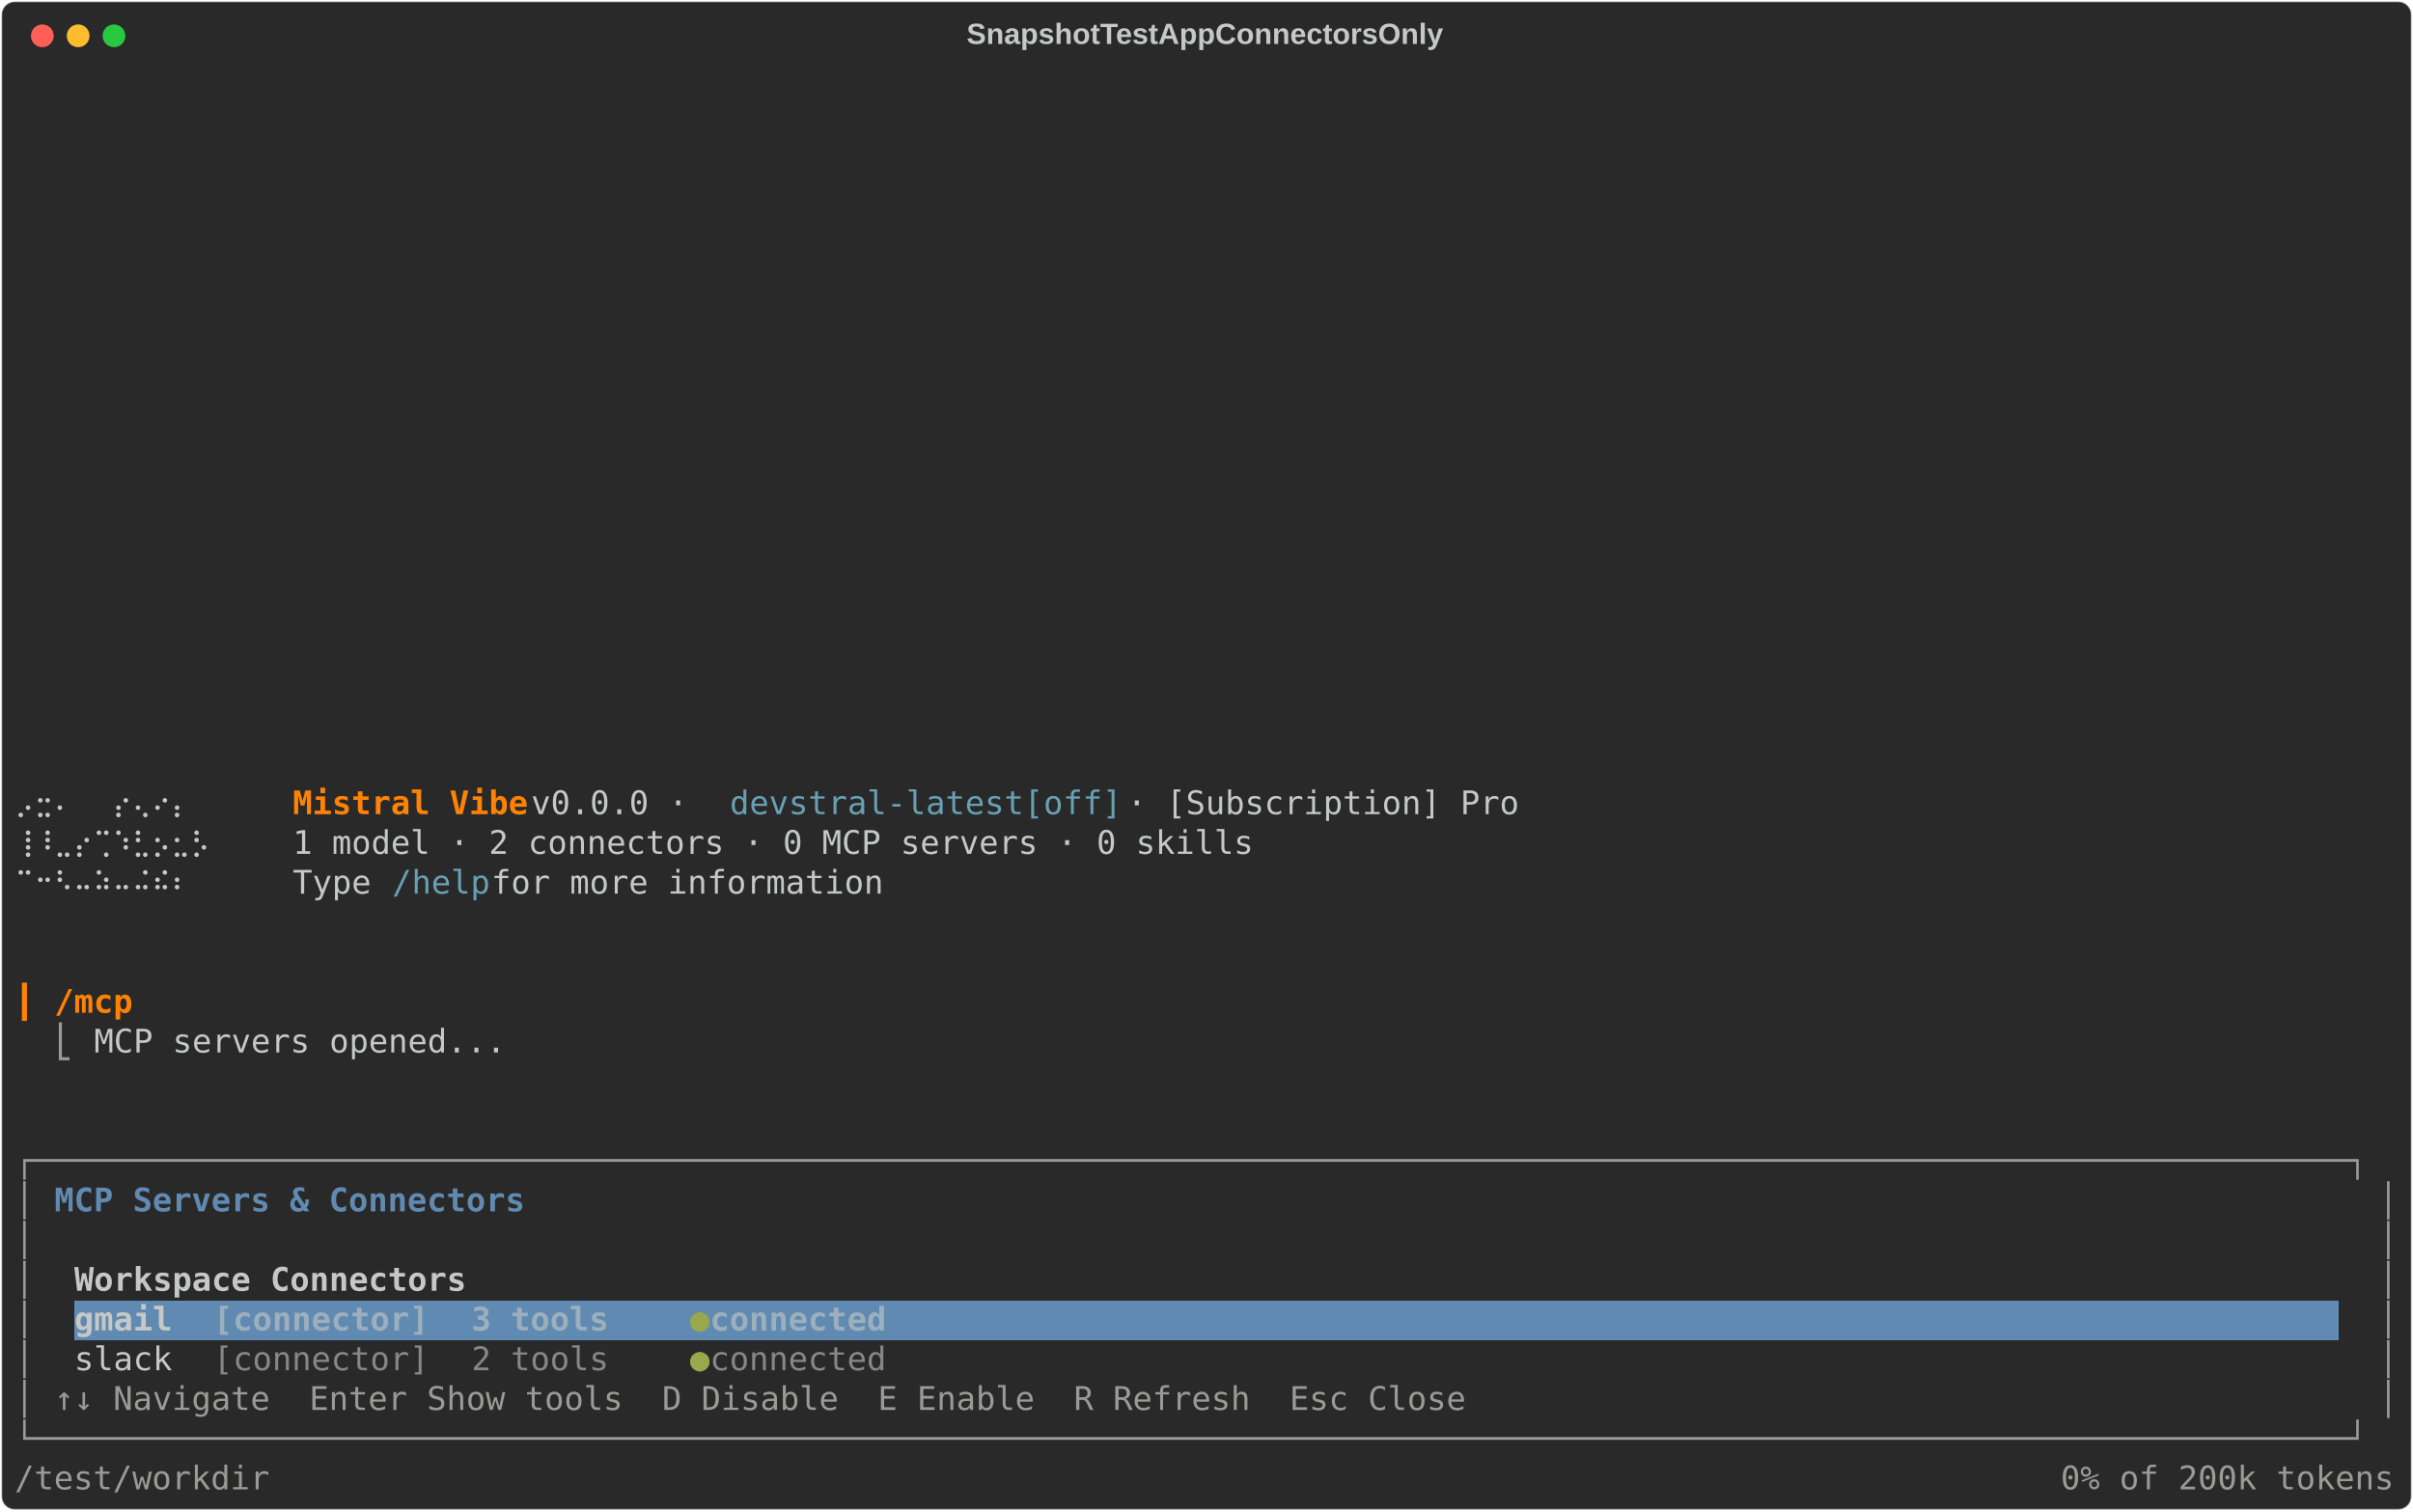
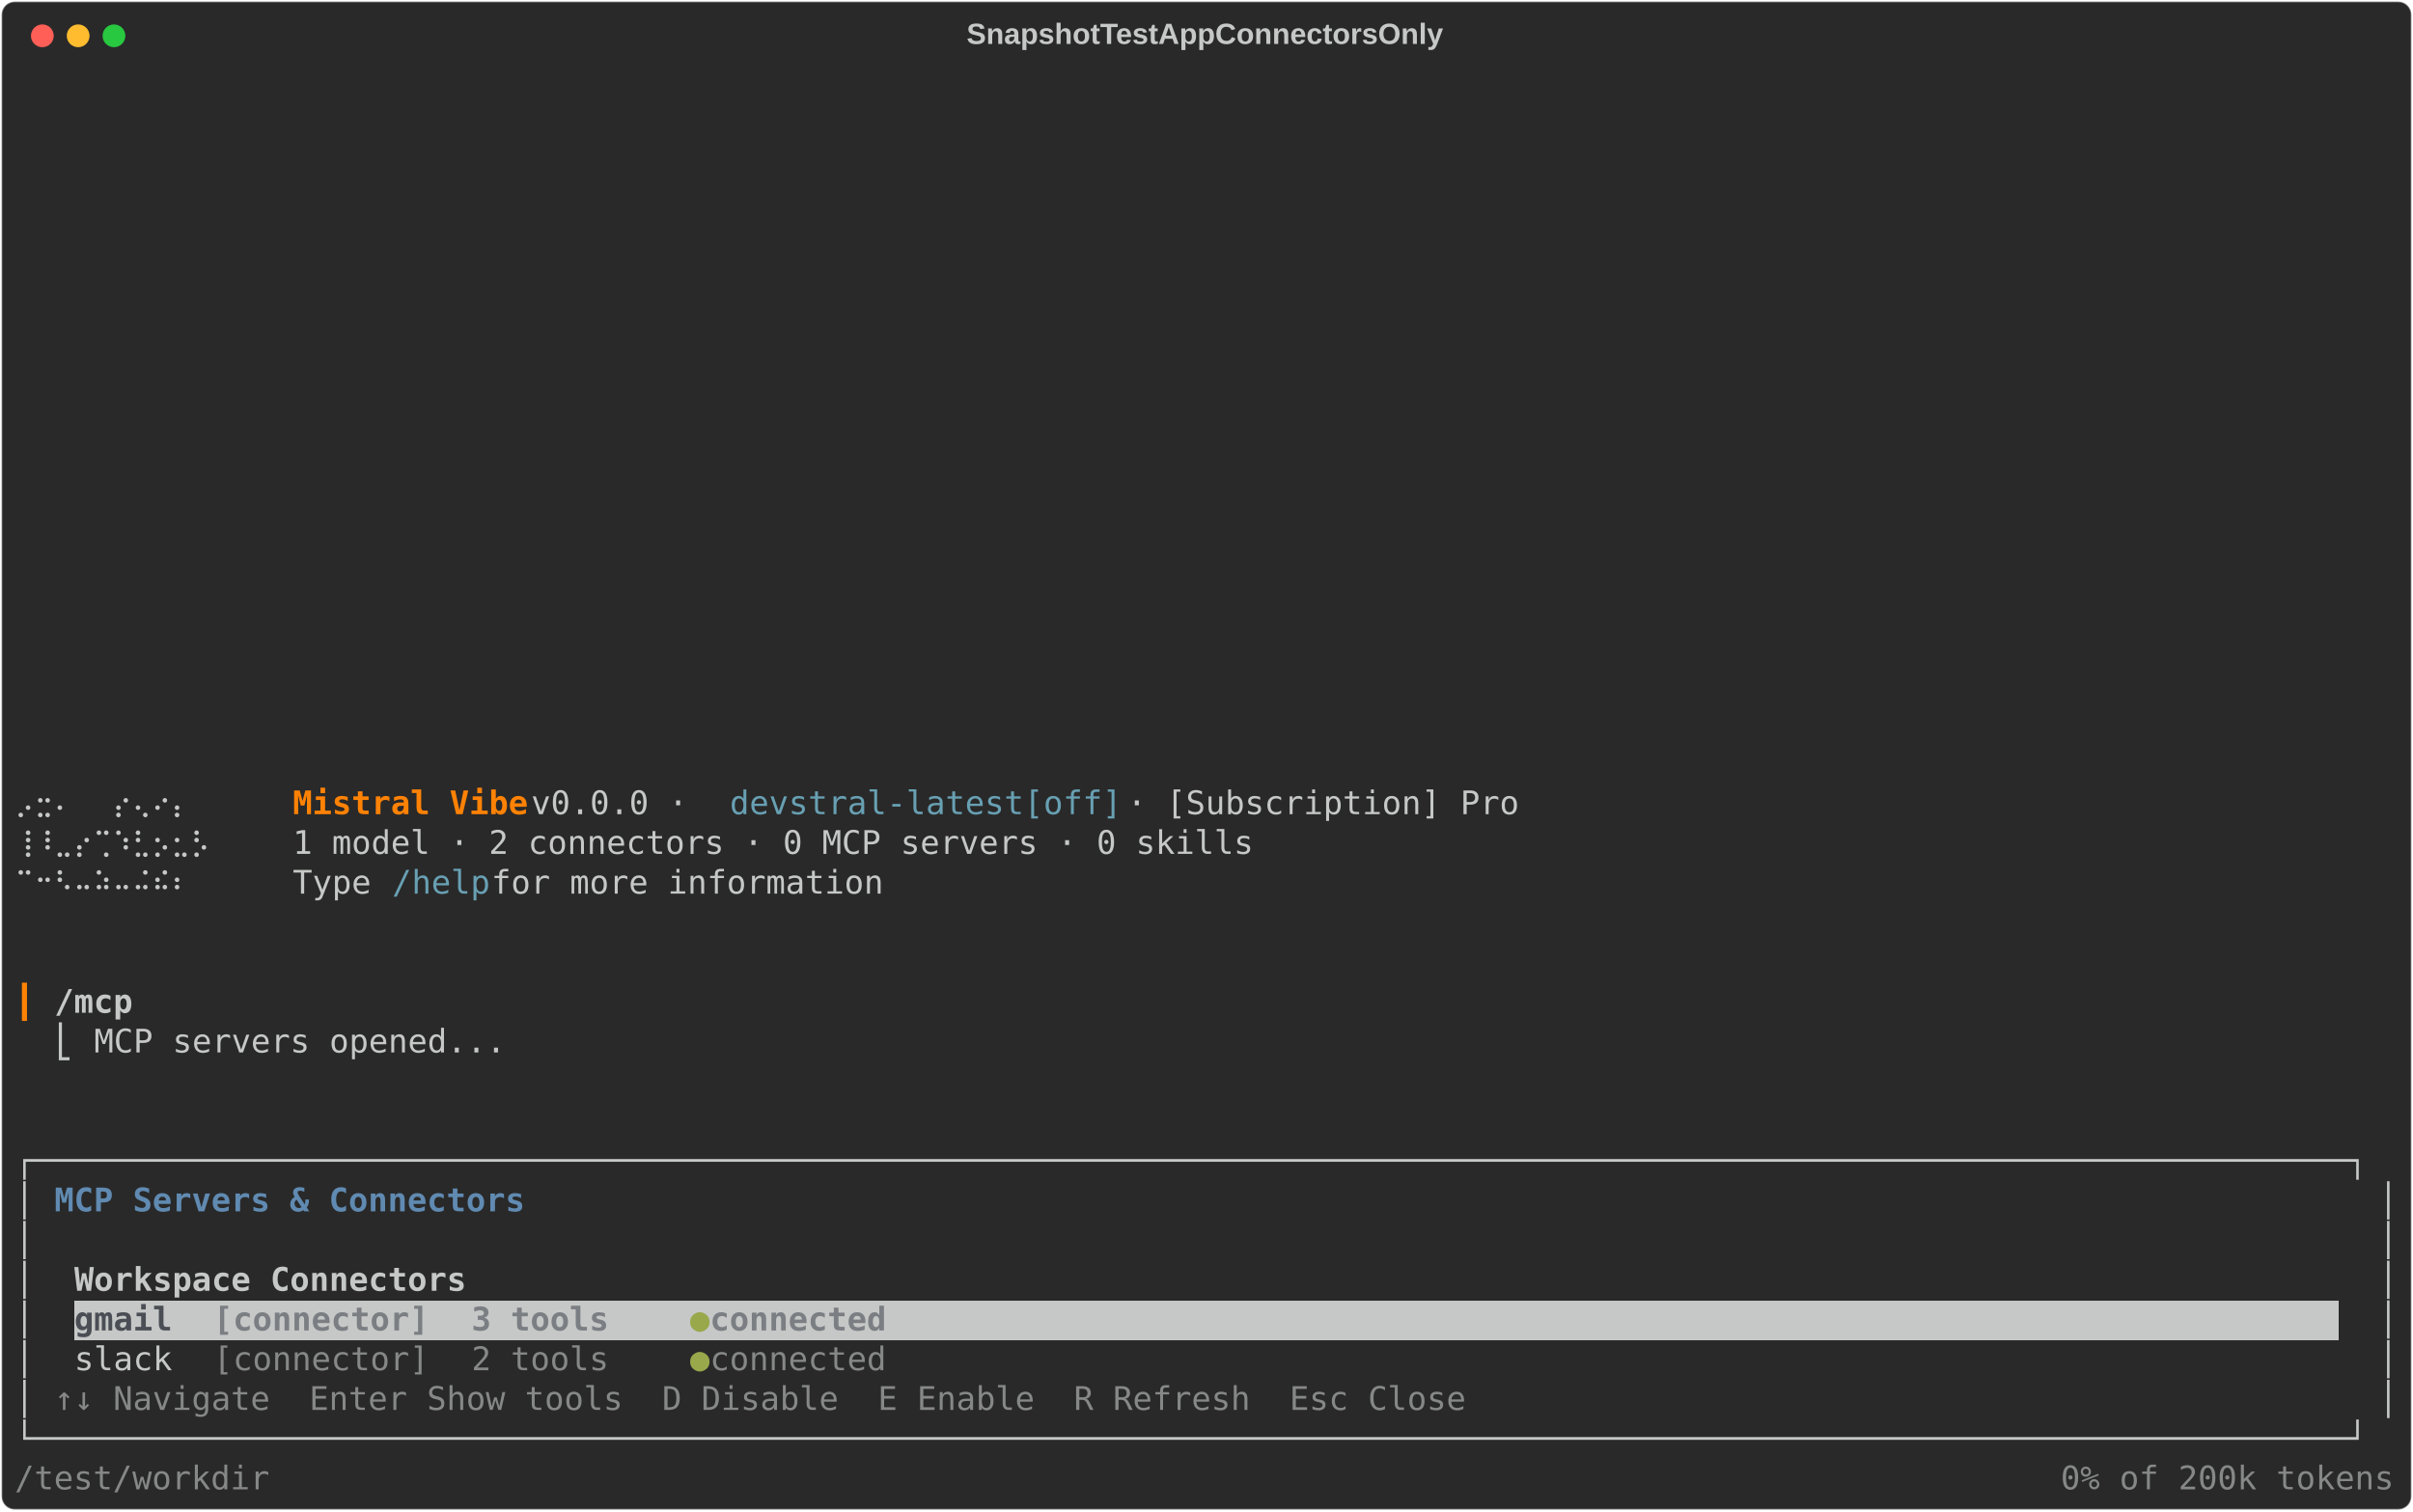
<svg xmlns="http://www.w3.org/2000/svg" class="rich-terminal" viewBox="0 0 1482 928.4">
  <style>

    @font-face {
        font-family: "Fira Code";
        src: local("FiraCode-Regular"),
                url("https://cdnjs.cloudflare.com/ajax/libs/firacode/6.2.0/woff2/FiraCode-Regular.woff2") format("woff2"),
                url("https://cdnjs.cloudflare.com/ajax/libs/firacode/6.2.0/woff/FiraCode-Regular.woff") format("woff");
        font-style: normal;
        font-weight: 400;
    }
    @font-face {
        font-family: "Fira Code";
        src: local("FiraCode-Bold"),
                url("https://cdnjs.cloudflare.com/ajax/libs/firacode/6.2.0/woff2/FiraCode-Bold.woff2") format("woff2"),
                url("https://cdnjs.cloudflare.com/ajax/libs/firacode/6.2.0/woff/FiraCode-Bold.woff") format("woff");
        font-style: bold;
        font-weight: 700;
    }

    .terminal-matrix {
        font-family: Fira Code, monospace;
        font-size: 20px;
        line-height: 24.4px;
        font-variant-east-asian: full-width;
    }

    .terminal-title {
        font-size: 18px;
        font-weight: bold;
        font-family: arial;
    }

    .terminal-r1 { fill: #c5c8c6 }
.terminal-r2 { fill: #ff8205;font-weight: bold }
.terminal-r3 { fill: #68a0b3 }
.terminal-r4 { fill: #ff8205 }
- .terminal-r5 { fill: #9a9b99 }
+ .terminal-r5 { fill: #c5c8c6;font-weight: bold }
.terminal-r6 { fill: #608ab1;font-weight: bold }
- .terminal-r7 { fill: #c5c8c6;font-weight: bold }
- .terminal-r8 { fill: #9cafbd;font-weight: bold }
+ .terminal-r7 { fill: #4b4e55;font-weight: bold }
+ .terminal-r8 { fill: #7b7e82;font-weight: bold }
.terminal-r9 { fill: #98a84b;font-weight: bold }
.terminal-r10 { fill: #868887 }
.terminal-r11 { fill: #98a84b }
    </style>
  <defs>
    <clipPath id="terminal-clip-terminal">
      <rect x="0" y="0" width="1463.0" height="877.4" />
    </clipPath>
    <clipPath id="terminal-line-0">
      <rect x="0" y="1.5" width="1464" height="24.65" />
    </clipPath>
    <clipPath id="terminal-line-1">
      <rect x="0" y="25.9" width="1464" height="24.65" />
    </clipPath>
    <clipPath id="terminal-line-2">
      <rect x="0" y="50.3" width="1464" height="24.65" />
    </clipPath>
    <clipPath id="terminal-line-3">
      <rect x="0" y="74.7" width="1464" height="24.65" />
    </clipPath>
    <clipPath id="terminal-line-4">
      <rect x="0" y="99.1" width="1464" height="24.65" />
    </clipPath>
    <clipPath id="terminal-line-5">
      <rect x="0" y="123.5" width="1464" height="24.65" />
    </clipPath>
    <clipPath id="terminal-line-6">
      <rect x="0" y="147.9" width="1464" height="24.65" />
    </clipPath>
    <clipPath id="terminal-line-7">
      <rect x="0" y="172.3" width="1464" height="24.65" />
    </clipPath>
    <clipPath id="terminal-line-8">
      <rect x="0" y="196.7" width="1464" height="24.65" />
    </clipPath>
    <clipPath id="terminal-line-9">
      <rect x="0" y="221.1" width="1464" height="24.65" />
    </clipPath>
    <clipPath id="terminal-line-10">
      <rect x="0" y="245.5" width="1464" height="24.65" />
    </clipPath>
    <clipPath id="terminal-line-11">
      <rect x="0" y="269.9" width="1464" height="24.65" />
    </clipPath>
    <clipPath id="terminal-line-12">
      <rect x="0" y="294.3" width="1464" height="24.65" />
    </clipPath>
    <clipPath id="terminal-line-13">
      <rect x="0" y="318.7" width="1464" height="24.65" />
    </clipPath>
    <clipPath id="terminal-line-14">
      <rect x="0" y="343.1" width="1464" height="24.65" />
    </clipPath>
    <clipPath id="terminal-line-15">
      <rect x="0" y="367.5" width="1464" height="24.65" />
    </clipPath>
    <clipPath id="terminal-line-16">
      <rect x="0" y="391.9" width="1464" height="24.65" />
    </clipPath>
    <clipPath id="terminal-line-17">
      <rect x="0" y="416.3" width="1464" height="24.65" />
    </clipPath>
    <clipPath id="terminal-line-18">
      <rect x="0" y="440.7" width="1464" height="24.65" />
    </clipPath>
    <clipPath id="terminal-line-19">
      <rect x="0" y="465.1" width="1464" height="24.65" />
    </clipPath>
    <clipPath id="terminal-line-20">
      <rect x="0" y="489.5" width="1464" height="24.65" />
    </clipPath>
    <clipPath id="terminal-line-21">
      <rect x="0" y="513.9" width="1464" height="24.65" />
    </clipPath>
    <clipPath id="terminal-line-22">
      <rect x="0" y="538.3" width="1464" height="24.65" />
    </clipPath>
    <clipPath id="terminal-line-23">
      <rect x="0" y="562.7" width="1464" height="24.65" />
    </clipPath>
    <clipPath id="terminal-line-24">
      <rect x="0" y="587.1" width="1464" height="24.65" />
    </clipPath>
    <clipPath id="terminal-line-25">
      <rect x="0" y="611.5" width="1464" height="24.65" />
    </clipPath>
    <clipPath id="terminal-line-26">
      <rect x="0" y="635.9" width="1464" height="24.65" />
    </clipPath>
    <clipPath id="terminal-line-27">
      <rect x="0" y="660.3" width="1464" height="24.65" />
    </clipPath>
    <clipPath id="terminal-line-28">
      <rect x="0" y="684.7" width="1464" height="24.65" />
    </clipPath>
    <clipPath id="terminal-line-29">
      <rect x="0" y="709.1" width="1464" height="24.65" />
    </clipPath>
    <clipPath id="terminal-line-30">
      <rect x="0" y="733.5" width="1464" height="24.65" />
    </clipPath>
    <clipPath id="terminal-line-31">
      <rect x="0" y="757.9" width="1464" height="24.65" />
    </clipPath>
    <clipPath id="terminal-line-32">
      <rect x="0" y="782.3" width="1464" height="24.65" />
    </clipPath>
    <clipPath id="terminal-line-33">
      <rect x="0" y="806.7" width="1464" height="24.65" />
    </clipPath>
    <clipPath id="terminal-line-34">
      <rect x="0" y="831.1" width="1464" height="24.65" />
    </clipPath>
  </defs>
  <rect fill="#292929" stroke="rgba(255,255,255,0.35)" stroke-width="1" x="1" y="1" width="1480" height="926.4" rx="8" />
  <text class="terminal-title" fill="#c5c8c6" text-anchor="middle" x="740" y="27">SnapshotTestAppConnectorsOnly</text>
  <g transform="translate(26,22)">
    <circle cx="0" cy="0" r="7" fill="#ff5f57" />
    <circle cx="22" cy="0" r="7" fill="#febc2e" />
    <circle cx="44" cy="0" r="7" fill="#28c840" />
  </g>
  <g transform="translate(9, 41)" clip-path="url(#terminal-clip-terminal)">
-     <rect fill="#608ab1" x="36.6" y="757.9" width="85.4" height="24.65" shape-rendering="crispEdges" />
-     <rect fill="#608ab1" x="122" y="757.9" width="158.6" height="24.65" shape-rendering="crispEdges" />
-     <rect fill="#608ab1" x="280.6" y="757.9" width="109.8" height="24.65" shape-rendering="crispEdges" />
-     <rect fill="#608ab1" x="390.4" y="757.9" width="24.4" height="24.65" shape-rendering="crispEdges" />
-     <rect fill="#608ab1" x="414.8" y="757.9" width="12.2" height="24.65" shape-rendering="crispEdges" />
-     <rect fill="#608ab1" x="427" y="757.9" width="122" height="24.65" shape-rendering="crispEdges" />
-     <rect fill="#608ab1" x="549" y="757.9" width="878.4" height="24.65" shape-rendering="crispEdges" />
+     <rect fill="#c5c8c6" x="36.6" y="757.9" width="85.4" height="24.65" shape-rendering="crispEdges" />
+     <rect fill="#c5c8c6" x="122" y="757.9" width="158.6" height="24.65" shape-rendering="crispEdges" />
+     <rect fill="#c5c8c6" x="280.6" y="757.9" width="109.8" height="24.65" shape-rendering="crispEdges" />
+     <rect fill="#c5c8c6" x="390.4" y="757.9" width="24.4" height="24.65" shape-rendering="crispEdges" />
+     <rect fill="#c5c8c6" x="414.8" y="757.9" width="12.2" height="24.65" shape-rendering="crispEdges" />
+     <rect fill="#c5c8c6" x="427" y="757.9" width="122" height="24.65" shape-rendering="crispEdges" />
+     <rect fill="#c5c8c6" x="549" y="757.9" width="878.4" height="24.65" shape-rendering="crispEdges" />
    <g class="terminal-matrix">
      <text class="terminal-r1" x="1464" y="20" textLength="12.2" clip-path="url(#terminal-line-0)">
</text>
      <text class="terminal-r1" x="1464" y="44.4" textLength="12.2" clip-path="url(#terminal-line-1)">
</text>
      <text class="terminal-r1" x="1464" y="68.8" textLength="12.2" clip-path="url(#terminal-line-2)">
</text>
      <text class="terminal-r1" x="1464" y="93.2" textLength="12.2" clip-path="url(#terminal-line-3)">
</text>
      <text class="terminal-r1" x="1464" y="117.6" textLength="12.2" clip-path="url(#terminal-line-4)">
</text>
      <text class="terminal-r1" x="1464" y="142" textLength="12.2" clip-path="url(#terminal-line-5)">
</text>
      <text class="terminal-r1" x="1464" y="166.4" textLength="12.2" clip-path="url(#terminal-line-6)">
</text>
      <text class="terminal-r1" x="1464" y="190.8" textLength="12.2" clip-path="url(#terminal-line-7)">
</text>
      <text class="terminal-r1" x="1464" y="215.2" textLength="12.2" clip-path="url(#terminal-line-8)">
</text>
      <text class="terminal-r1" x="1464" y="239.6" textLength="12.2" clip-path="url(#terminal-line-9)">
</text>
      <text class="terminal-r1" x="1464" y="264" textLength="12.2" clip-path="url(#terminal-line-10)">
</text>
      <text class="terminal-r1" x="1464" y="288.4" textLength="12.2" clip-path="url(#terminal-line-11)">
</text>
      <text class="terminal-r1" x="1464" y="312.8" textLength="12.2" clip-path="url(#terminal-line-12)">
</text>
      <text class="terminal-r1" x="1464" y="337.2" textLength="12.2" clip-path="url(#terminal-line-13)">
</text>
      <text class="terminal-r1" x="1464" y="361.6" textLength="12.2" clip-path="url(#terminal-line-14)">
</text>
      <text class="terminal-r1" x="1464" y="386" textLength="12.2" clip-path="url(#terminal-line-15)">
</text>
      <text class="terminal-r1" x="1464" y="410.4" textLength="12.2" clip-path="url(#terminal-line-16)">
</text>
      <text class="terminal-r1" x="1464" y="434.8" textLength="12.2" clip-path="url(#terminal-line-17)">
</text>
      <text class="terminal-r1" x="0" y="459.2" textLength="134.2" clip-path="url(#terminal-line-18)">  ⡠⣒⠄  ⡔⢄⠔⡄</text>
      <text class="terminal-r2" x="170.8" y="459.2" textLength="146.4" clip-path="url(#terminal-line-18)">Mistral Vibe</text>
      <text class="terminal-r1" x="317.2" y="459.2" textLength="122" clip-path="url(#terminal-line-18)"> v0.0.0 · </text>
      <text class="terminal-r3" x="439.2" y="459.2" textLength="244" clip-path="url(#terminal-line-18)">devstral-latest[off]</text>
      <text class="terminal-r1" x="683.2" y="459.2" textLength="256.2" clip-path="url(#terminal-line-18)"> · [Subscription] Pro</text>
      <text class="terminal-r1" x="1464" y="459.2" textLength="12.2" clip-path="url(#terminal-line-18)">
</text>
      <text class="terminal-r1" x="0" y="483.6" textLength="134.2" clip-path="url(#terminal-line-19)"> ⢸⠸⣀⡔⢉⠱⣃⡢⣂⡣</text>
      <text class="terminal-r1" x="170.8" y="483.6" textLength="597.8" clip-path="url(#terminal-line-19)">1 model · 2 connectors · 0 MCP servers · 0 skills</text>
      <text class="terminal-r1" x="1464" y="483.6" textLength="12.2" clip-path="url(#terminal-line-19)">
</text>
      <text class="terminal-r1" x="0" y="508" textLength="134.2" clip-path="url(#terminal-line-20)">  ⠉⠒⠣⠤⠵⠤⠬⠮⠆</text>
      <text class="terminal-r1" x="170.8" y="508" textLength="61" clip-path="url(#terminal-line-20)">Type </text>
      <text class="terminal-r3" x="231.8" y="508" textLength="61" clip-path="url(#terminal-line-20)">/help</text>
      <text class="terminal-r1" x="292.8" y="508" textLength="256.2" clip-path="url(#terminal-line-20)"> for more information</text>
      <text class="terminal-r1" x="1464" y="508" textLength="12.2" clip-path="url(#terminal-line-20)">
</text>
      <text class="terminal-r1" x="1464" y="532.4" textLength="12.2" clip-path="url(#terminal-line-21)">
</text>
      <text class="terminal-r1" x="1464" y="556.8" textLength="12.2" clip-path="url(#terminal-line-22)">
</text>
      <text class="terminal-r4" x="0" y="581.2" textLength="12.2" clip-path="url(#terminal-line-23)">┃</text>
-       <text class="terminal-r2" x="24.4" y="581.2" textLength="48.8" clip-path="url(#terminal-line-23)">/mcp</text>
+       <text class="terminal-r5" x="24.4" y="581.2" textLength="48.8" clip-path="url(#terminal-line-23)">/mcp</text>
      <text class="terminal-r1" x="1464" y="581.2" textLength="12.2" clip-path="url(#terminal-line-23)">
</text>
-       <text class="terminal-r5" x="24.4" y="605.6" textLength="12.2" clip-path="url(#terminal-line-24)">⎣</text>
+       <text class="terminal-r1" x="24.4" y="605.6" textLength="12.2" clip-path="url(#terminal-line-24)">⎣</text>
      <text class="terminal-r1" x="48.8" y="605.6" textLength="256.2" clip-path="url(#terminal-line-24)">MCP servers opened...</text>
      <text class="terminal-r1" x="1464" y="605.6" textLength="12.2" clip-path="url(#terminal-line-24)">
</text>
      <text class="terminal-r1" x="1464" y="630" textLength="12.2" clip-path="url(#terminal-line-25)">
</text>
      <text class="terminal-r1" x="1464" y="654.4" textLength="12.2" clip-path="url(#terminal-line-26)">
</text>
-       <text class="terminal-r5" x="0" y="678.8" textLength="1464" clip-path="url(#terminal-line-27)">┌──────────────────────────────────────────────────────────────────────────────────────────────────────────────────────┐</text>
+       <text class="terminal-r1" x="0" y="678.8" textLength="1464" clip-path="url(#terminal-line-27)">┌──────────────────────────────────────────────────────────────────────────────────────────────────────────────────────┐</text>
      <text class="terminal-r1" x="1464" y="678.8" textLength="12.2" clip-path="url(#terminal-line-27)">
</text>
-       <text class="terminal-r5" x="0" y="703.2" textLength="12.2" clip-path="url(#terminal-line-28)">│</text>
+       <text class="terminal-r1" x="0" y="703.2" textLength="12.2" clip-path="url(#terminal-line-28)">│</text>
      <text class="terminal-r6" x="24.4" y="703.2" textLength="292.8" clip-path="url(#terminal-line-28)">MCP Servers &amp; Connectors</text>
-       <text class="terminal-r5" x="1451.8" y="703.2" textLength="12.2" clip-path="url(#terminal-line-28)">│</text>
+       <text class="terminal-r1" x="1451.8" y="703.2" textLength="12.2" clip-path="url(#terminal-line-28)">│</text>
      <text class="terminal-r1" x="1464" y="703.2" textLength="12.2" clip-path="url(#terminal-line-28)">
</text>
-       <text class="terminal-r5" x="0" y="727.6" textLength="12.2" clip-path="url(#terminal-line-29)">│</text>
-       <text class="terminal-r5" x="1451.8" y="727.6" textLength="12.2" clip-path="url(#terminal-line-29)">│</text>
+       <text class="terminal-r1" x="0" y="727.6" textLength="12.2" clip-path="url(#terminal-line-29)">│</text>
+       <text class="terminal-r1" x="1451.8" y="727.6" textLength="12.2" clip-path="url(#terminal-line-29)">│</text>
      <text class="terminal-r1" x="1464" y="727.6" textLength="12.2" clip-path="url(#terminal-line-29)">
</text>
-       <text class="terminal-r5" x="0" y="752" textLength="12.2" clip-path="url(#terminal-line-30)">│</text>
-       <text class="terminal-r7" x="36.6" y="752" textLength="244" clip-path="url(#terminal-line-30)">Workspace Connectors</text>
-       <text class="terminal-r5" x="1451.8" y="752" textLength="12.2" clip-path="url(#terminal-line-30)">│</text>
+       <text class="terminal-r1" x="0" y="752" textLength="12.2" clip-path="url(#terminal-line-30)">│</text>
+       <text class="terminal-r5" x="36.6" y="752" textLength="244" clip-path="url(#terminal-line-30)">Workspace Connectors</text>
+       <text class="terminal-r1" x="1451.8" y="752" textLength="12.2" clip-path="url(#terminal-line-30)">│</text>
      <text class="terminal-r1" x="1464" y="752" textLength="12.2" clip-path="url(#terminal-line-30)">
</text>
-       <text class="terminal-r5" x="0" y="776.4" textLength="12.2" clip-path="url(#terminal-line-31)">│</text>
+       <text class="terminal-r1" x="0" y="776.4" textLength="12.2" clip-path="url(#terminal-line-31)">│</text>
      <text class="terminal-r7" x="36.6" y="776.4" textLength="85.4" clip-path="url(#terminal-line-31)">  gmail</text>
      <text class="terminal-r8" x="122" y="776.4" textLength="158.6" clip-path="url(#terminal-line-31)">  [connector]</text>
      <text class="terminal-r8" x="280.6" y="776.4" textLength="109.8" clip-path="url(#terminal-line-31)">  3 tools</text>
      <text class="terminal-r9" x="414.8" y="776.4" textLength="12.2" clip-path="url(#terminal-line-31)">●</text>
      <text class="terminal-r8" x="427" y="776.4" textLength="122" clip-path="url(#terminal-line-31)"> connected</text>
-       <text class="terminal-r5" x="1451.8" y="776.4" textLength="12.2" clip-path="url(#terminal-line-31)">│</text>
+       <text class="terminal-r1" x="1451.8" y="776.4" textLength="12.2" clip-path="url(#terminal-line-31)">│</text>
      <text class="terminal-r1" x="1464" y="776.4" textLength="12.2" clip-path="url(#terminal-line-31)">
</text>
-       <text class="terminal-r5" x="0" y="800.8" textLength="12.2" clip-path="url(#terminal-line-32)">│</text>
+       <text class="terminal-r1" x="0" y="800.8" textLength="12.2" clip-path="url(#terminal-line-32)">│</text>
      <text class="terminal-r1" x="36.6" y="800.8" textLength="85.4" clip-path="url(#terminal-line-32)">  slack</text>
      <text class="terminal-r10" x="122" y="800.8" textLength="158.6" clip-path="url(#terminal-line-32)">  [connector]</text>
      <text class="terminal-r10" x="280.6" y="800.8" textLength="109.8" clip-path="url(#terminal-line-32)">  2 tools</text>
      <text class="terminal-r11" x="414.8" y="800.8" textLength="12.2" clip-path="url(#terminal-line-32)">●</text>
      <text class="terminal-r10" x="427" y="800.8" textLength="122" clip-path="url(#terminal-line-32)"> connected</text>
-       <text class="terminal-r5" x="1451.8" y="800.8" textLength="12.2" clip-path="url(#terminal-line-32)">│</text>
+       <text class="terminal-r1" x="1451.8" y="800.8" textLength="12.2" clip-path="url(#terminal-line-32)">│</text>
      <text class="terminal-r1" x="1464" y="800.8" textLength="12.2" clip-path="url(#terminal-line-32)">
</text>
-       <text class="terminal-r5" x="0" y="825.2" textLength="12.2" clip-path="url(#terminal-line-33)">│</text>
-       <text class="terminal-r5" x="24.4" y="825.2" textLength="878.4" clip-path="url(#terminal-line-33)">↑↓ Navigate  Enter Show tools  D Disable  E Enable  R Refresh  Esc Close</text>
-       <text class="terminal-r5" x="1451.8" y="825.2" textLength="12.2" clip-path="url(#terminal-line-33)">│</text>
+       <text class="terminal-r1" x="0" y="825.2" textLength="12.2" clip-path="url(#terminal-line-33)">│</text>
+       <text class="terminal-r10" x="24.4" y="825.2" textLength="878.4" clip-path="url(#terminal-line-33)">↑↓ Navigate  Enter Show tools  D Disable  E Enable  R Refresh  Esc Close</text>
+       <text class="terminal-r1" x="1451.8" y="825.2" textLength="12.2" clip-path="url(#terminal-line-33)">│</text>
      <text class="terminal-r1" x="1464" y="825.2" textLength="12.2" clip-path="url(#terminal-line-33)">
</text>
-       <text class="terminal-r5" x="0" y="849.6" textLength="1464" clip-path="url(#terminal-line-34)">└──────────────────────────────────────────────────────────────────────────────────────────────────────────────────────┘</text>
+       <text class="terminal-r1" x="0" y="849.6" textLength="1464" clip-path="url(#terminal-line-34)">└──────────────────────────────────────────────────────────────────────────────────────────────────────────────────────┘</text>
      <text class="terminal-r1" x="1464" y="849.6" textLength="12.2" clip-path="url(#terminal-line-34)">
</text>
-       <text class="terminal-r5" x="0" y="874" textLength="158.6" clip-path="url(#terminal-line-35)">/test/workdir</text>
-       <text class="terminal-r5" x="1256.6" y="874" textLength="207.4" clip-path="url(#terminal-line-35)">0% of 200k tokens</text>
+       <text class="terminal-r10" x="0" y="874" textLength="158.6" clip-path="url(#terminal-line-35)">/test/workdir</text>
+       <text class="terminal-r10" x="1256.6" y="874" textLength="207.4" clip-path="url(#terminal-line-35)">0% of 200k tokens</text>
    </g>
  </g>
</svg>
